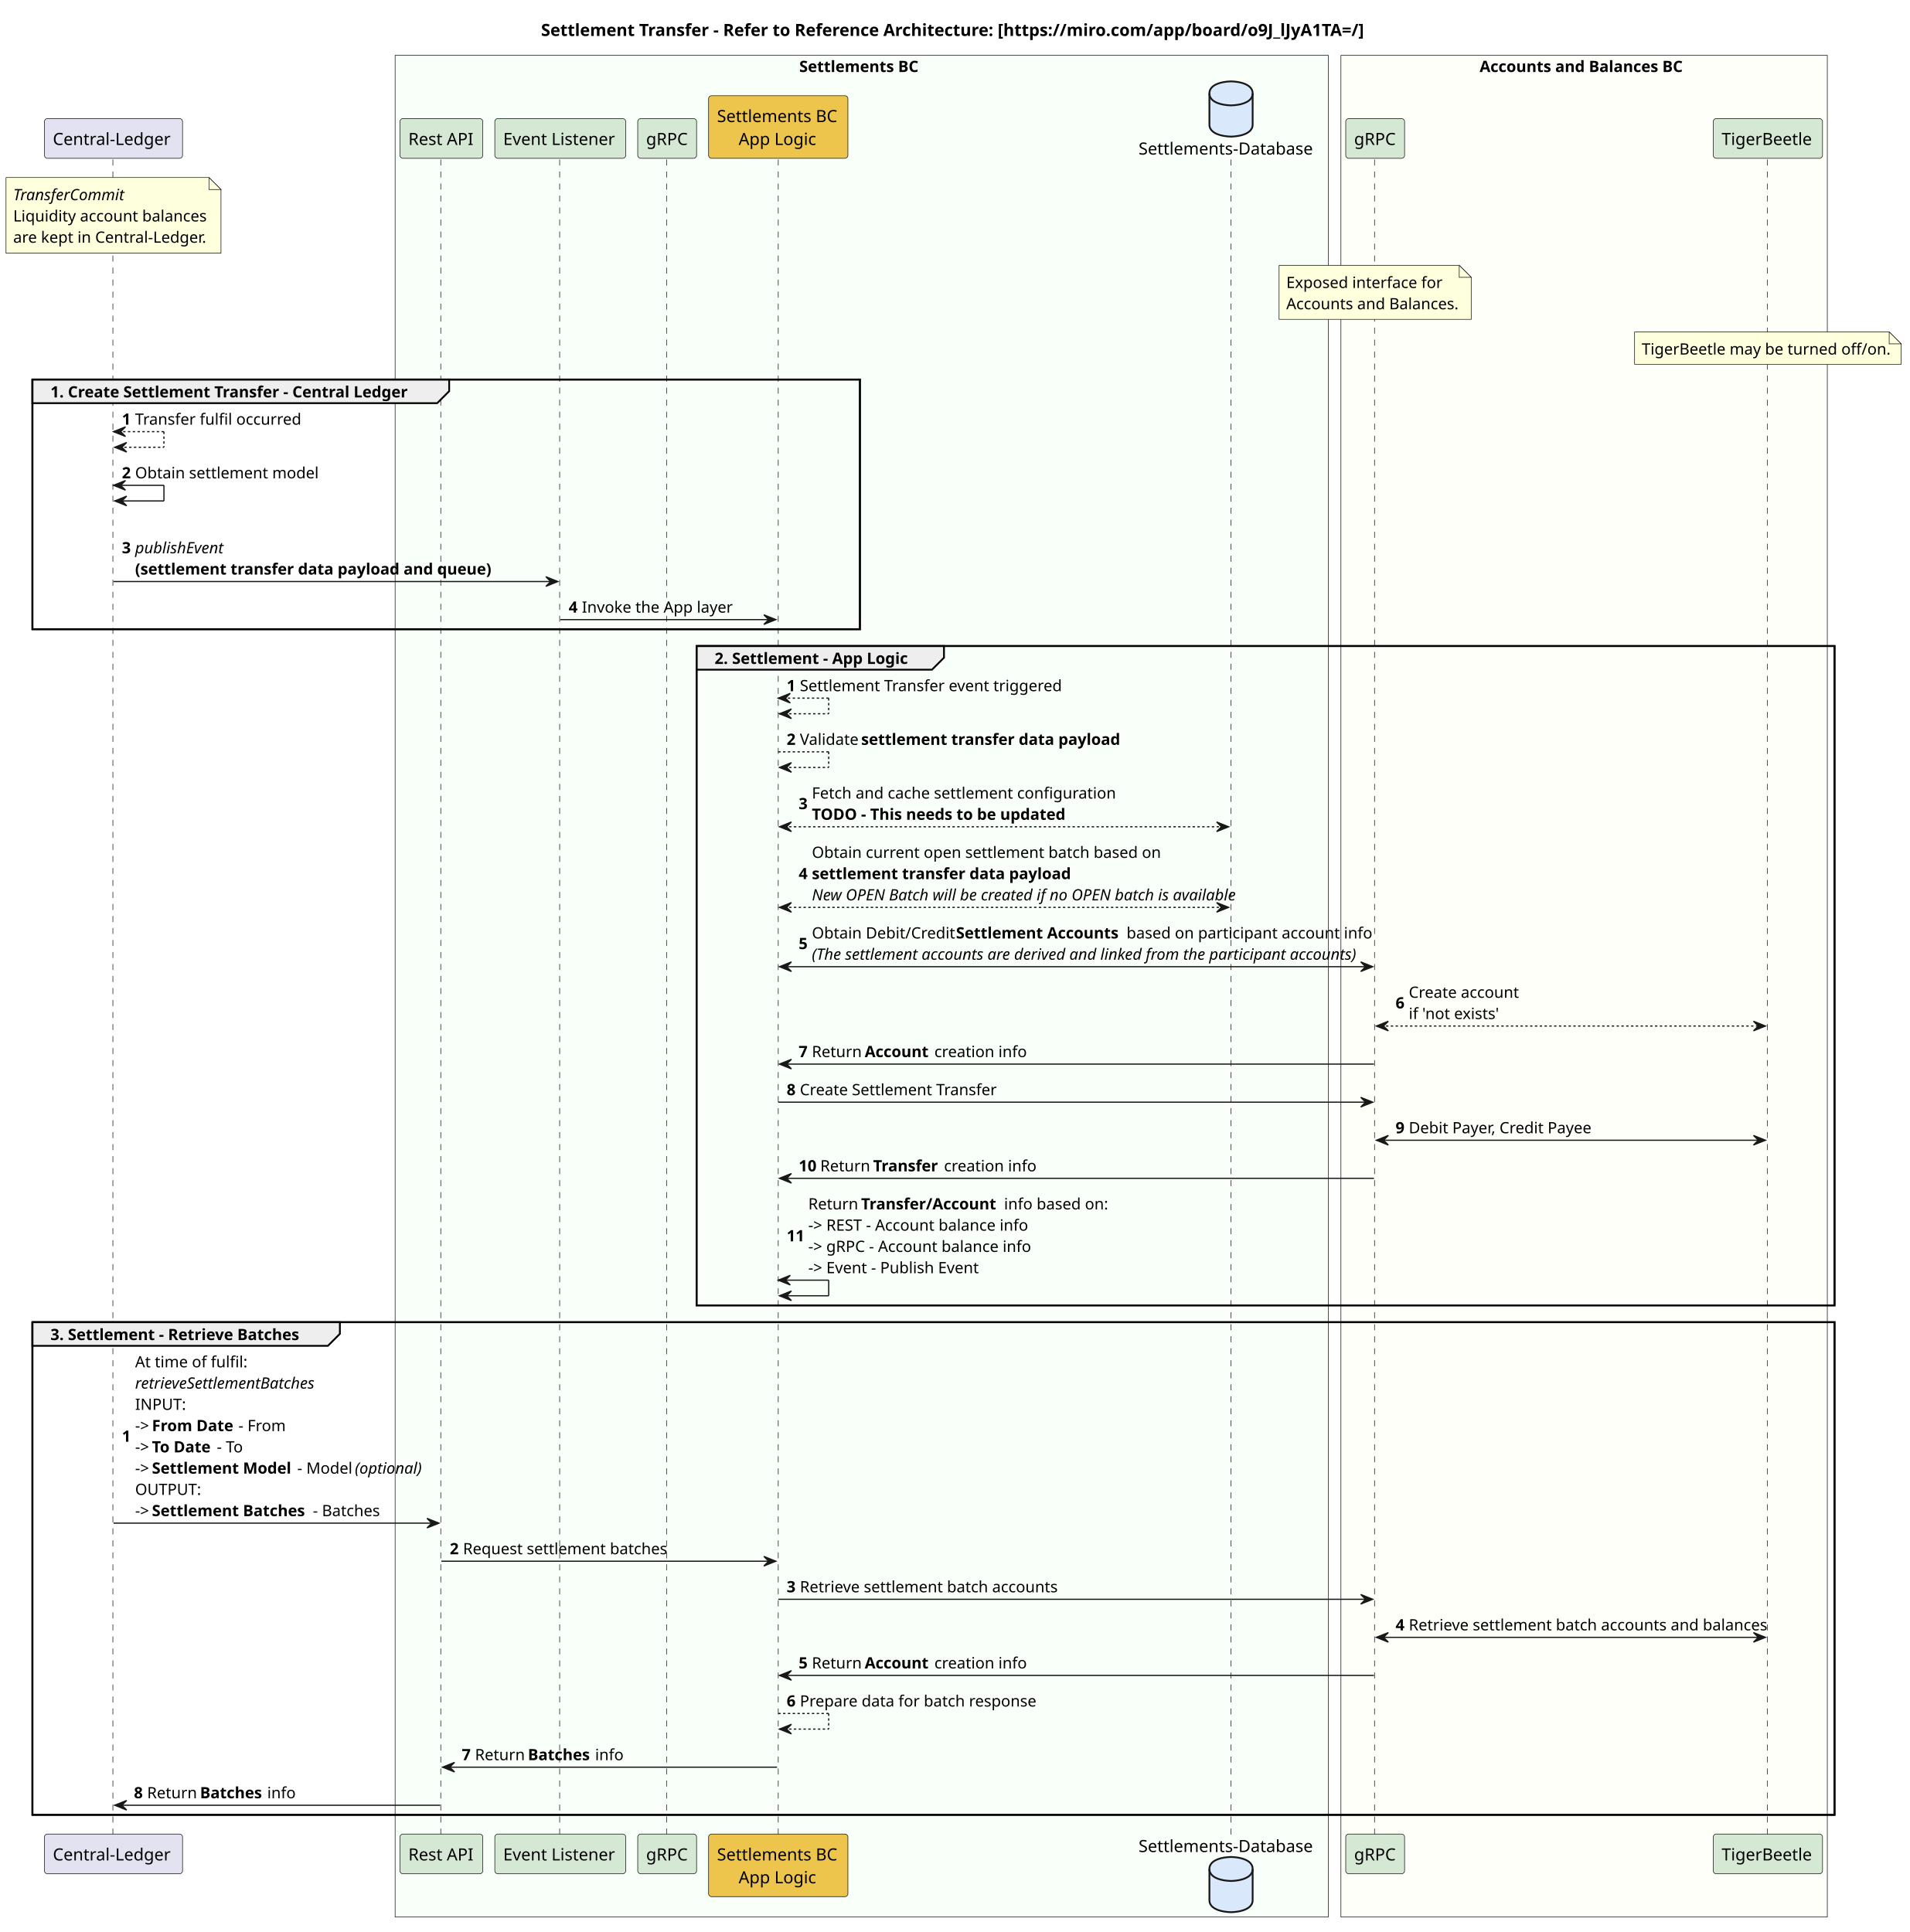
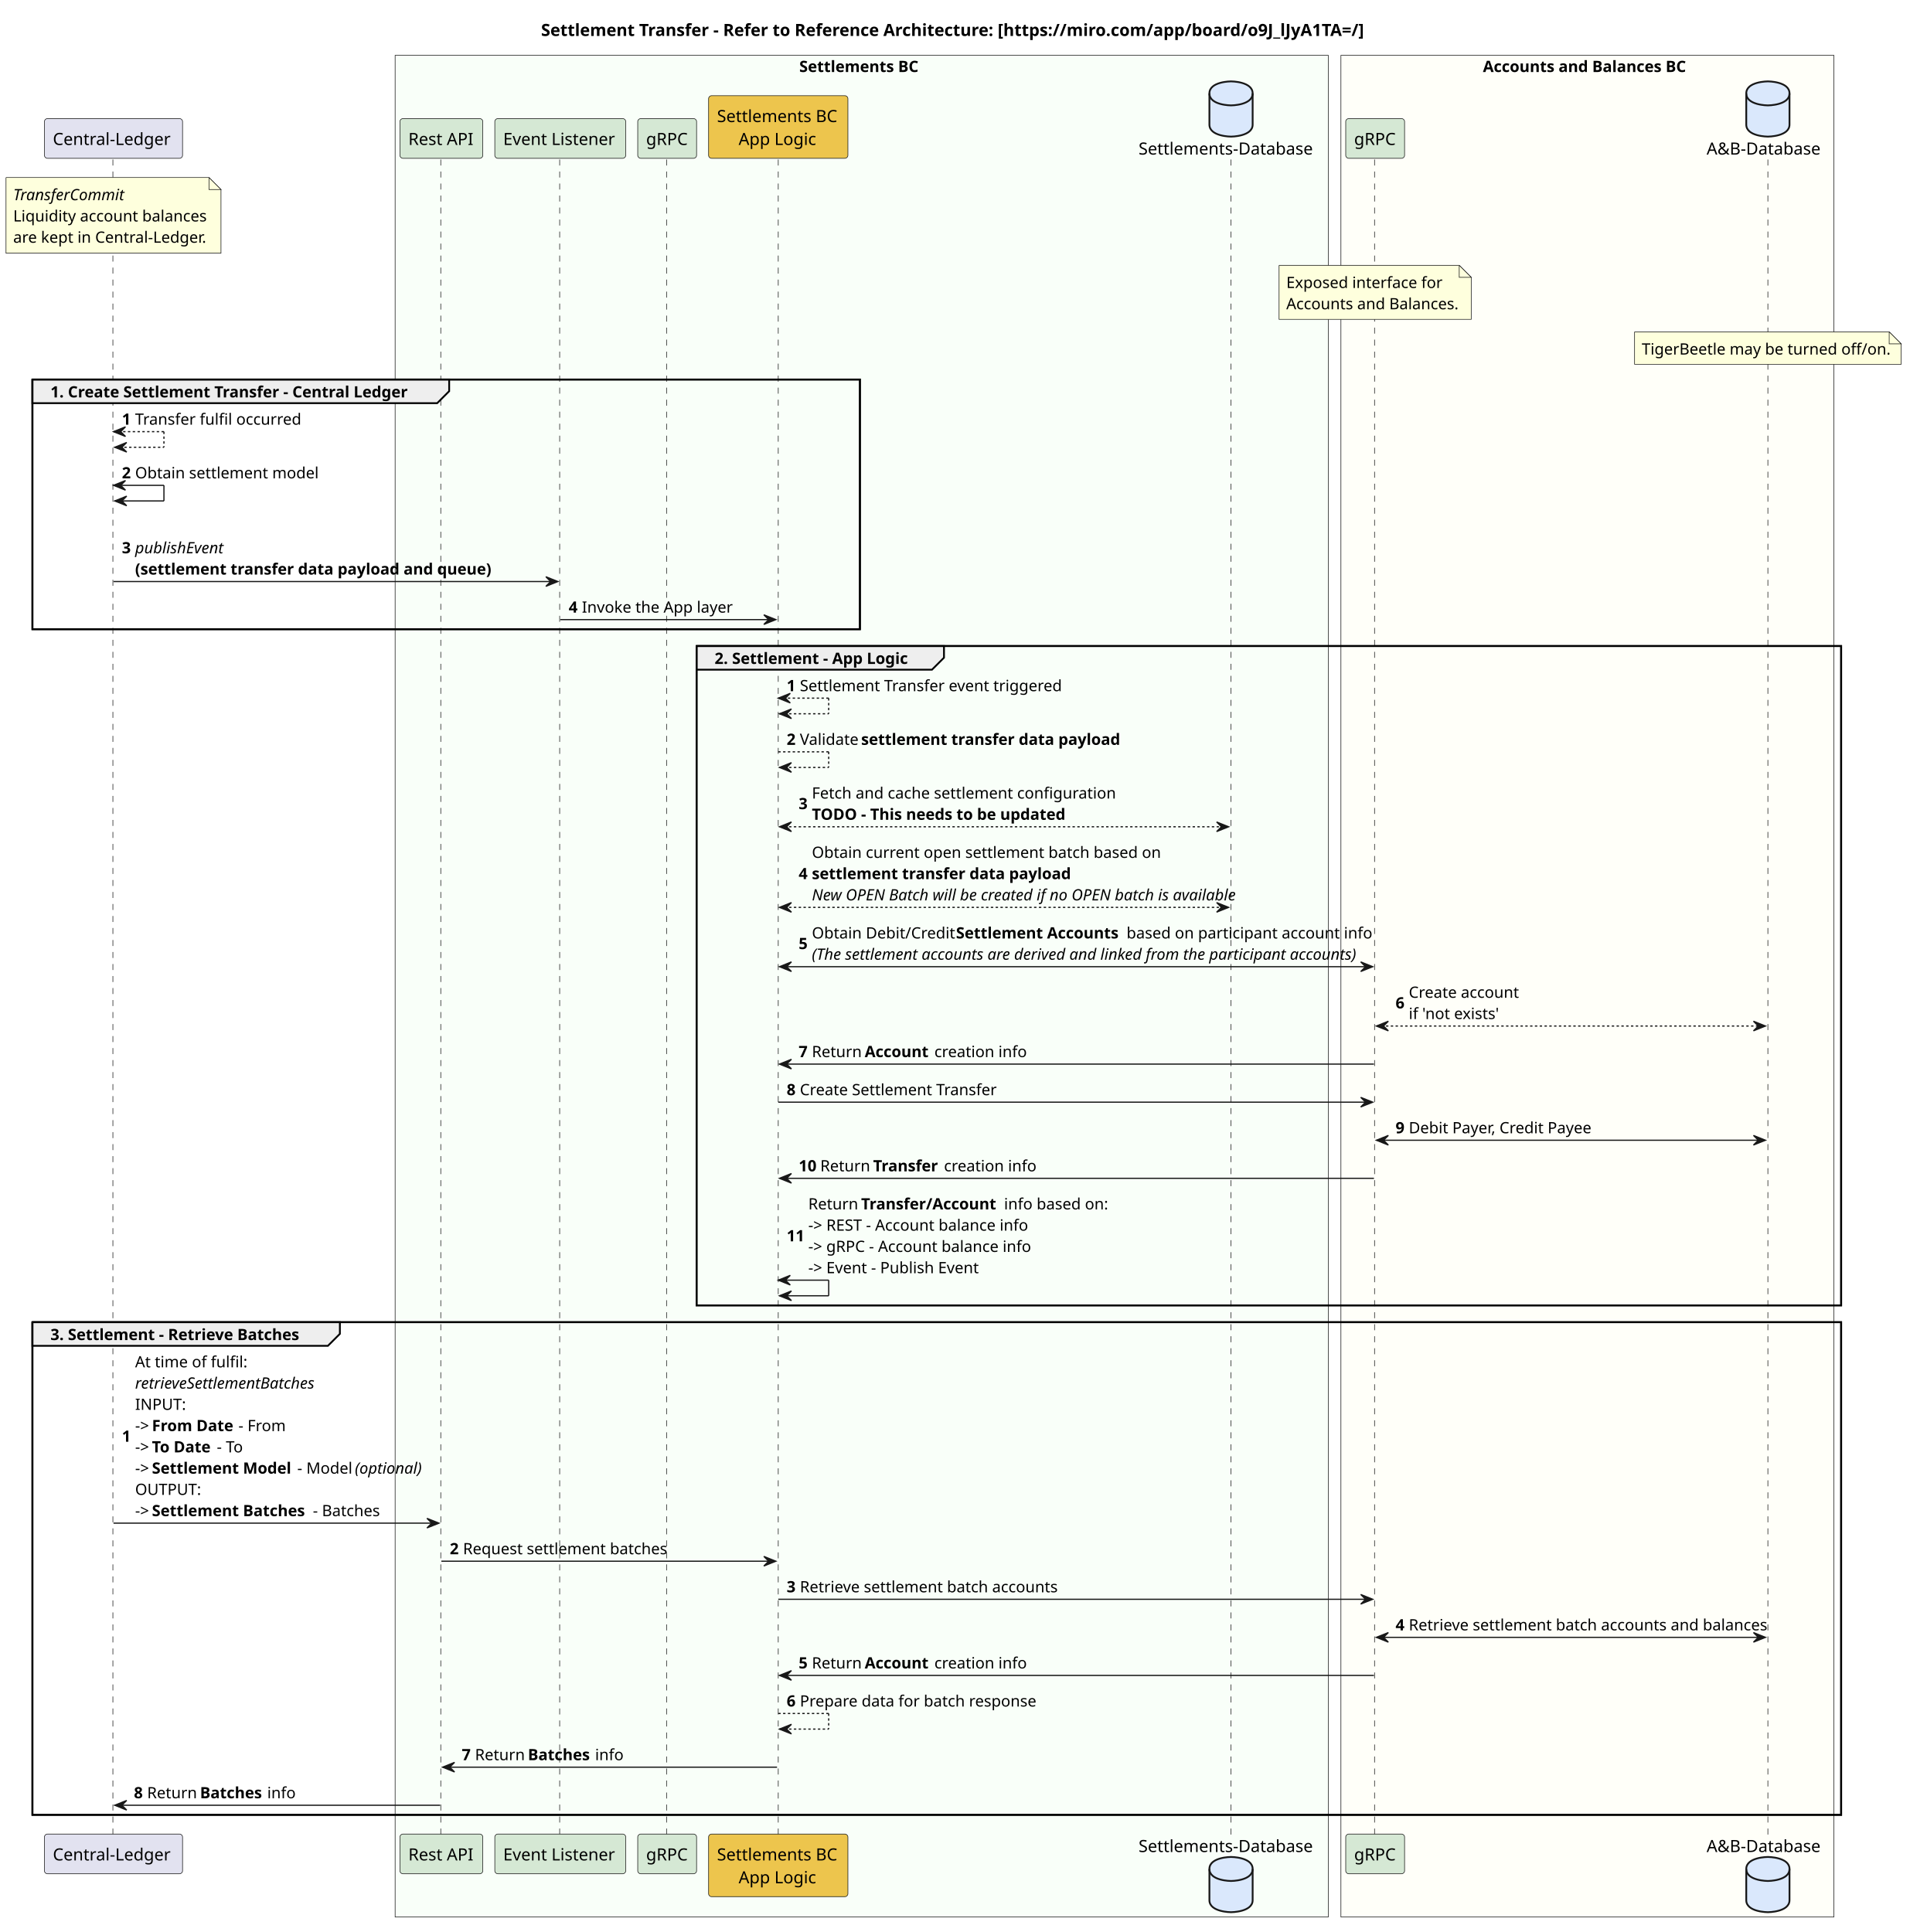
<svg xmlns="http://www.w3.org/2000/svg" contentStyleType="text/css" height="1609px" preserveAspectRatio="none" style="width:1590px;height:1609px;background:#FFFFFF;" version="1.1" viewBox="0 0 1590 1609" width="1590px" zoomAndPan="magnify">
  <defs />
  <g>
    <text fill="#000000" font-family="sans-serif" font-size="14" font-weight="bold" lengthAdjust="spacing" textLength="686" x="450.5" y="29.966">Settlement Transfer - Refer to Reference Architecture: [https://miro.com/app/board/o9J_lJyA1TA=/]</text>
    <rect fill="#F9FFF9" height="1550.437" style="stroke:#181818;stroke-width:0.5;" width="777" x="329" y="46.068" />
    <text fill="#000000" font-family="sans-serif" font-size="13" font-weight="bold" lengthAdjust="spacing" textLength="101" x="665.5" y="59.965">Settlements BC</text>
-     <rect fill="#FFFFF9" height="1550.437" style="stroke:#181818;stroke-width:0.5;" width="405" x="1116.5" y="46.068" />
-     <text fill="#000000" font-family="sans-serif" font-size="13" font-weight="bold" lengthAdjust="spacing" textLength="171" x="1232" y="59.965">Accounts and Balances BC</text>
+     <rect fill="#FFFFF9" height="1550.437" style="stroke:#181818;stroke-width:0.5;" width="410.5" x="1116.5" y="46.068" />
+     <text fill="#000000" font-family="sans-serif" font-size="13" font-weight="bold" lengthAdjust="spacing" textLength="171" x="1234.75" y="59.965">Accounts and Balances BC</text>
    <rect fill="none" height="207.942" style="stroke:#000000;stroke-width:1.5;" width="689" x="27" y="316.078" />
-     <rect fill="none" height="549.12" style="stroke:#000000;stroke-width:1.5;" width="947.5" x="580" y="538.02" />
-     <rect fill="none" height="410.296" style="stroke:#000000;stroke-width:1.5;" width="1500.5" x="27" y="1101.14" />
+     <rect fill="none" height="549.12" style="stroke:#000000;stroke-width:1.5;" width="953" x="580" y="538.02" />
+     <rect fill="none" height="410.296" style="stroke:#000000;stroke-width:1.5;" width="1506" x="27" y="1101.14" />
    <line style="stroke:#181818;stroke-width:0.5;stroke-dasharray:5.0,5.0;" x1="94" x2="94" y1="132.842" y2="1528.437" />
    <line style="stroke:#181818;stroke-width:0.5;stroke-dasharray:5.0,5.0;" x1="367" x2="367" y1="132.842" y2="1528.437" />
    <line style="stroke:#181818;stroke-width:0.5;stroke-dasharray:5.0,5.0;" x1="466" x2="466" y1="132.842" y2="1528.437" />
    <line style="stroke:#181818;stroke-width:0.5;stroke-dasharray:5.0,5.0;" x1="555" x2="555" y1="132.842" y2="1528.437" />
    <line style="stroke:#181818;stroke-width:0.5;stroke-dasharray:5.0,5.0;" x1="648" x2="648" y1="132.842" y2="1528.437" />
    <line style="stroke:#181818;stroke-width:0.5;stroke-dasharray:5.0,5.0;" x1="1025" x2="1025" y1="132.842" y2="1528.437" />
    <line style="stroke:#181818;stroke-width:0.5;stroke-dasharray:5.0,5.0;" x1="1144.5" x2="1144.5" y1="132.842" y2="1528.437" />
-     <line style="stroke:#181818;stroke-width:0.5;stroke-dasharray:5.0,5.0;" x1="1471.5" x2="1471.5" y1="132.842" y2="1528.437" />
+     <line style="stroke:#181818;stroke-width:0.5;stroke-dasharray:5.0,5.0;" x1="1472" x2="1472" y1="132.842" y2="1528.437" />
    <rect fill="#E2E2F0" height="33.068" rx="2.5" ry="2.5" style="stroke:#181818;stroke-width:0.5;" width="115" x="37" y="98.774" />
    <text fill="#000000" font-family="sans-serif" font-size="14" lengthAdjust="spacing" textLength="101" x="44" y="120.74">Central-Ledger</text>
    <rect fill="#E2E2F0" height="33.068" rx="2.5" ry="2.5" style="stroke:#181818;stroke-width:0.5;" width="115" x="37" y="1527.437" />
    <text fill="#000000" font-family="sans-serif" font-size="14" lengthAdjust="spacing" textLength="101" x="44" y="1549.403">Central-Ledger</text>
    <rect fill="#D5E8D4" height="33.068" rx="2.5" ry="2.5" style="stroke:#181818;stroke-width:0.5;" width="69" x="333" y="98.774" />
    <text fill="#000000" font-family="sans-serif" font-size="14" lengthAdjust="spacing" textLength="55" x="340" y="120.74">Rest API</text>
    <rect fill="#D5E8D4" height="33.068" rx="2.5" ry="2.5" style="stroke:#181818;stroke-width:0.5;" width="69" x="333" y="1527.437" />
    <text fill="#000000" font-family="sans-serif" font-size="14" lengthAdjust="spacing" textLength="55" x="340" y="1549.403">Rest API</text>
    <rect fill="#D5E8D4" height="33.068" rx="2.5" ry="2.5" style="stroke:#181818;stroke-width:0.5;" width="109" x="412" y="98.774" />
    <text fill="#000000" font-family="sans-serif" font-size="14" lengthAdjust="spacing" textLength="95" x="419" y="120.74">Event Listener</text>
    <rect fill="#D5E8D4" height="33.068" rx="2.5" ry="2.5" style="stroke:#181818;stroke-width:0.5;" width="109" x="412" y="1527.437" />
    <text fill="#000000" font-family="sans-serif" font-size="14" lengthAdjust="spacing" textLength="95" x="419" y="1549.403">Event Listener</text>
    <rect fill="#D5E8D4" height="33.068" rx="2.5" ry="2.5" style="stroke:#181818;stroke-width:0.5;" width="49" x="531" y="98.774" />
    <text fill="#000000" font-family="sans-serif" font-size="14" lengthAdjust="spacing" textLength="35" x="538" y="120.74">gRPC</text>
    <rect fill="#D5E8D4" height="33.068" rx="2.5" ry="2.5" style="stroke:#181818;stroke-width:0.5;" width="49" x="531" y="1527.437" />
    <text fill="#000000" font-family="sans-serif" font-size="14" lengthAdjust="spacing" textLength="35" x="538" y="1549.403">gRPC</text>
    <rect fill="#EDC54D" height="52.136" rx="2.5" ry="2.5" style="stroke:#181818;stroke-width:0.5;" width="116" x="590" y="79.706" />
    <text fill="#000000" font-family="sans-serif" font-size="14" lengthAdjust="spacing" textLength="102" x="597" y="101.672">Settlements BC</text>
    <text fill="#000000" font-family="sans-serif" font-size="14" lengthAdjust="spacing" textLength="66" x="615" y="120.74">App Logic</text>
    <rect fill="#EDC54D" height="52.136" rx="2.5" ry="2.5" style="stroke:#181818;stroke-width:0.5;" width="116" x="590" y="1527.437" />
    <text fill="#000000" font-family="sans-serif" font-size="14" lengthAdjust="spacing" textLength="102" x="597" y="1549.403">Settlements BC</text>
    <text fill="#000000" font-family="sans-serif" font-size="14" lengthAdjust="spacing" textLength="66" x="615" y="1568.47">App Logic</text>
    <text fill="#000000" font-family="sans-serif" font-size="14" lengthAdjust="spacing" textLength="148" x="948" y="128.74">Settlements-Database</text>
    <path d="M1007,77.774 C1007,67.774 1025,67.774 1025,67.774 C1025,67.774 1043,67.774 1043,77.774 L1043,103.774 C1043,113.774 1025,113.774 1025,113.774 C1025,113.774 1007,113.774 1007,103.774 L1007,77.774 " fill="#DAE8FC" style="stroke:#181818;stroke-width:1.5;" />
    <path d="M1007,77.774 C1007,87.774 1025,87.774 1025,87.774 C1025,87.774 1043,87.774 1043,77.774 " fill="none" style="stroke:#181818;stroke-width:1.5;" />
    <text fill="#000000" font-family="sans-serif" font-size="14" lengthAdjust="spacing" textLength="148" x="948" y="1542.403">Settlements-Database</text>
    <path d="M1007,1556.505 C1007,1546.505 1025,1546.505 1025,1546.505 C1025,1546.505 1043,1546.505 1043,1556.505 L1043,1582.505 C1043,1592.505 1025,1592.505 1025,1592.505 C1025,1592.505 1007,1592.505 1007,1582.505 L1007,1556.505 " fill="#DAE8FC" style="stroke:#181818;stroke-width:1.5;" />
    <path d="M1007,1556.505 C1007,1566.505 1025,1566.505 1025,1566.505 C1025,1566.505 1043,1566.505 1043,1556.505 " fill="none" style="stroke:#181818;stroke-width:1.5;" />
    <rect fill="#D5E8D4" height="33.068" rx="2.5" ry="2.5" style="stroke:#181818;stroke-width:0.5;" width="49" x="1120.5" y="98.774" />
    <text fill="#000000" font-family="sans-serif" font-size="14" lengthAdjust="spacing" textLength="35" x="1127.5" y="120.74">gRPC</text>
    <rect fill="#D5E8D4" height="33.068" rx="2.5" ry="2.5" style="stroke:#181818;stroke-width:0.5;" width="49" x="1120.5" y="1527.437" />
    <text fill="#000000" font-family="sans-serif" font-size="14" lengthAdjust="spacing" textLength="35" x="1127.5" y="1549.403">gRPC</text>
-     <rect fill="#D5E8D4" height="33.068" rx="2.5" ry="2.5" style="stroke:#181818;stroke-width:0.5;" width="91" x="1426.5" y="98.774" />
-     <text fill="#000000" font-family="sans-serif" font-size="14" lengthAdjust="spacing" textLength="77" x="1433.5" y="120.74">TigerBeetle</text>
-     <rect fill="#D5E8D4" height="33.068" rx="2.5" ry="2.5" style="stroke:#181818;stroke-width:0.5;" width="91" x="1426.5" y="1527.437" />
-     <text fill="#000000" font-family="sans-serif" font-size="14" lengthAdjust="spacing" textLength="77" x="1433.5" y="1549.403">TigerBeetle</text>
+     <text fill="#000000" font-family="sans-serif" font-size="14" lengthAdjust="spacing" textLength="96" x="1421" y="128.74">A&amp;B-Database</text>
+     <path d="M1454,77.774 C1454,67.774 1472,67.774 1472,67.774 C1472,67.774 1490,67.774 1490,77.774 L1490,103.774 C1490,113.774 1472,113.774 1472,113.774 C1472,113.774 1454,113.774 1454,103.774 L1454,77.774 " fill="#DAE8FC" style="stroke:#181818;stroke-width:1.5;" />
+     <path d="M1454,77.774 C1454,87.774 1472,87.774 1472,87.774 C1472,87.774 1490,87.774 1490,77.774 " fill="none" style="stroke:#181818;stroke-width:1.5;" />
+     <text fill="#000000" font-family="sans-serif" font-size="14" lengthAdjust="spacing" textLength="96" x="1421" y="1542.403">A&amp;B-Database</text>
+     <path d="M1454,1556.505 C1454,1546.505 1472,1546.505 1472,1546.505 C1472,1546.505 1490,1546.505 1490,1556.505 L1490,1582.505 C1490,1592.505 1472,1592.505 1472,1592.505 C1472,1592.505 1454,1592.505 1454,1582.505 L1454,1556.505 " fill="#DAE8FC" style="stroke:#181818;stroke-width:1.5;" />
+     <path d="M1454,1556.505 C1454,1566.505 1472,1566.505 1472,1566.505 C1472,1566.505 1490,1566.505 1490,1556.505 " fill="none" style="stroke:#181818;stroke-width:1.5;" />
    <path d="M5,147.842 L5,210.842 L184,210.842 L184,157.842 L174,147.842 L5,147.842 " fill="#FEFFDD" style="stroke:#181818;stroke-width:0.5;" />
    <path d="M174,147.842 L174,157.842 L184,157.842 L174,147.842 " fill="#FEFFDD" style="stroke:#181818;stroke-width:0.5;" />
    <text fill="#000000" font-family="sans-serif" font-size="13" font-style="italic" lengthAdjust="spacing" textLength="92" x="11" y="166.739">TransferCommit</text>
    <text fill="#000000" font-family="sans-serif" font-size="13" lengthAdjust="spacing" textLength="158" x="11" y="184.445">Liquidity account balances</text>
    <text fill="#000000" font-family="sans-serif" font-size="13" lengthAdjust="spacing" textLength="158" x="11" y="202.151">are kept in Central-Ledger.</text>
    <path d="M1065,220.96 L1065,265.96 L1225,265.96 L1225,230.96 L1215,220.96 L1065,220.96 " fill="#FEFFDD" style="stroke:#181818;stroke-width:0.5;" />
    <path d="M1215,220.96 L1215,230.96 L1225,230.96 L1215,220.96 " fill="#FEFFDD" style="stroke:#181818;stroke-width:0.5;" />
    <text fill="#000000" font-family="sans-serif" font-size="13" lengthAdjust="spacing" textLength="126" x="1071" y="239.857">Exposed interface for</text>
    <text fill="#000000" font-family="sans-serif" font-size="13" lengthAdjust="spacing" textLength="139" x="1071" y="257.563">Accounts and Balances.</text>
    <path d="M1361,276.372 L1361,303.372 L1583,303.372 L1583,286.372 L1573,276.372 L1361,276.372 " fill="#FEFFDD" style="stroke:#181818;stroke-width:0.5;" />
    <path d="M1573,276.372 L1573,286.372 L1583,286.372 L1573,276.372 " fill="#FEFFDD" style="stroke:#181818;stroke-width:0.5;" />
    <text fill="#000000" font-family="sans-serif" font-size="13" lengthAdjust="spacing" textLength="201" x="1367" y="295.269">TigerBeetle may be turned off/on.</text>
    <path d="M27,316.078 L374,316.078 L374,325.784 L364,335.784 L27,335.784 L27,316.078 " fill="#EEEEEE" style="stroke:#000000;stroke-width:1.5;" />
    <rect fill="none" height="207.942" style="stroke:#000000;stroke-width:1.5;" width="689" x="27" y="316.078" />
    <text fill="#000000" font-family="sans-serif" font-size="13" font-weight="bold" lengthAdjust="spacing" textLength="302" x="42" y="330.975">1. Create Settlement Transfer - Central Ledger</text>
    <line style="stroke:#181818;stroke-width:1.0;stroke-dasharray:2.0,2.0;" x1="94.5" x2="136.5" y1="359.49" y2="359.49" />
    <line style="stroke:#181818;stroke-width:1.0;stroke-dasharray:2.0,2.0;" x1="136.5" x2="136.5" y1="359.49" y2="372.49" />
    <line style="stroke:#181818;stroke-width:1.0;stroke-dasharray:2.0,2.0;" x1="95.5" x2="136.5" y1="372.49" y2="372.49" />
    <polygon fill="#181818" points="104.5,355.49,94.5,359.49,104.5,363.49,100.5,359.49" style="stroke:#181818;stroke-width:1.0;" />
    <polygon fill="#181818" points="105.5,368.49,95.5,372.49,105.5,376.49,101.5,372.49" style="stroke:#181818;stroke-width:1.0;" />
    <text fill="#000000" font-family="sans-serif" font-size="13" font-weight="bold" lengthAdjust="spacing" textLength="7" x="101.5" y="353.681">1</text>
    <text fill="#000000" font-family="sans-serif" font-size="13" lengthAdjust="spacing" textLength="133" x="112.5" y="353.681">Transfer fulfil occurred</text>
    <line style="stroke:#181818;stroke-width:1.0;" x1="94.5" x2="136.5" y1="404.196" y2="404.196" />
    <line style="stroke:#181818;stroke-width:1.0;" x1="136.5" x2="136.5" y1="404.196" y2="417.196" />
    <line style="stroke:#181818;stroke-width:1.0;" x1="95.5" x2="136.5" y1="417.196" y2="417.196" />
    <polygon fill="#181818" points="104.5,400.196,94.5,404.196,104.5,408.196,100.5,404.196" style="stroke:#181818;stroke-width:1.0;" />
    <polygon fill="#181818" points="105.5,413.196,95.5,417.196,105.5,421.196,101.5,417.196" style="stroke:#181818;stroke-width:1.0;" />
    <text fill="#000000" font-family="sans-serif" font-size="13" font-weight="bold" lengthAdjust="spacing" textLength="7" x="101.5" y="398.387">2</text>
    <text fill="#000000" font-family="sans-serif" font-size="13" lengthAdjust="spacing" textLength="150" x="112.5" y="398.387">Obtain settlement model</text>
    <polygon fill="#181818" points="454.5,480.314,464.5,484.314,454.5,488.314,458.5,484.314" style="stroke:#181818;stroke-width:1.0;" />
    <line style="stroke:#181818;stroke-width:1.0;" x1="94.5" x2="460.5" y1="484.314" y2="484.314" />
    <text fill="#000000" font-family="sans-serif" font-size="13" font-weight="bold" lengthAdjust="spacing" textLength="7" x="101.5" y="460.799">3</text>
    <text fill="#000000" font-family="sans-serif" font-size="13" lengthAdjust="spacing" textLength="3" x="112.5" y="443.093"> </text>
    <text fill="#000000" font-family="sans-serif" font-size="13" font-style="italic" lengthAdjust="spacing" textLength="75" x="112.5" y="460.799">publishEvent</text>
    <text fill="#000000" font-family="sans-serif" font-size="13" lengthAdjust="spacing" textLength="3" x="187.5" y="460.799"> </text>
    <text fill="#000000" font-family="sans-serif" font-size="13" font-weight="bold" lengthAdjust="spacing" textLength="299" x="112.5" y="478.505">(settlement transfer data payload and queue)</text>
    <polygon fill="#181818" points="636,512.02,646,516.02,636,520.02,640,516.02" style="stroke:#181818;stroke-width:1.0;" />
    <line style="stroke:#181818;stroke-width:1.0;" x1="466.5" x2="642" y1="516.02" y2="516.02" />
    <text fill="#000000" font-family="sans-serif" font-size="13" font-weight="bold" lengthAdjust="spacing" textLength="7" x="473.5" y="510.211">4</text>
    <text fill="#000000" font-family="sans-serif" font-size="13" lengthAdjust="spacing" textLength="123" x="484.5" y="510.211">Invoke the App layer</text>
    <path d="M580,538.02 L786,538.02 L786,547.726 L776,557.726 L580,557.726 L580,538.02 " fill="#EEEEEE" style="stroke:#000000;stroke-width:1.5;" />
-     <rect fill="none" height="549.12" style="stroke:#000000;stroke-width:1.5;" width="947.5" x="580" y="538.02" />
+     <rect fill="none" height="549.12" style="stroke:#000000;stroke-width:1.5;" width="953" x="580" y="538.02" />
    <text fill="#000000" font-family="sans-serif" font-size="13" font-weight="bold" lengthAdjust="spacing" textLength="161" x="595" y="552.917">2. Settlement - App Logic</text>
    <line style="stroke:#181818;stroke-width:1.0;stroke-dasharray:2.0,2.0;" x1="648" x2="690" y1="581.432" y2="581.432" />
    <line style="stroke:#181818;stroke-width:1.0;stroke-dasharray:2.0,2.0;" x1="690" x2="690" y1="581.432" y2="594.432" />
    <line style="stroke:#181818;stroke-width:1.0;stroke-dasharray:2.0,2.0;" x1="649" x2="690" y1="594.432" y2="594.432" />
    <polygon fill="#181818" points="658,577.432,648,581.432,658,585.432,654,581.432" style="stroke:#181818;stroke-width:1.0;" />
    <polygon fill="#181818" points="659,590.432,649,594.432,659,598.432,655,594.432" style="stroke:#181818;stroke-width:1.0;" />
    <text fill="#000000" font-family="sans-serif" font-size="13" font-weight="bold" lengthAdjust="spacing" textLength="7" x="655" y="575.623">1</text>
    <text fill="#000000" font-family="sans-serif" font-size="13" lengthAdjust="spacing" textLength="214" x="666" y="575.623">Settlement Transfer event triggered</text>
    <line style="stroke:#181818;stroke-width:1.0;stroke-dasharray:2.0,2.0;" x1="648" x2="690" y1="626.138" y2="626.138" />
    <line style="stroke:#181818;stroke-width:1.0;stroke-dasharray:2.0,2.0;" x1="690" x2="690" y1="626.138" y2="639.138" />
    <line style="stroke:#181818;stroke-width:1.0;stroke-dasharray:2.0,2.0;" x1="649" x2="690" y1="639.138" y2="639.138" />
    <polygon fill="#181818" points="659,635.138,649,639.138,659,643.138,655,639.138" style="stroke:#181818;stroke-width:1.0;" />
    <text fill="#000000" font-family="sans-serif" font-size="13" font-weight="bold" lengthAdjust="spacing" textLength="7" x="655" y="620.329">2</text>
    <text fill="#000000" font-family="sans-serif" font-size="13" lengthAdjust="spacing" textLength="48" x="666" y="620.329">Validate</text>
    <text fill="#000000" font-family="sans-serif" font-size="13" font-weight="bold" lengthAdjust="spacing" textLength="218" x="717" y="620.329">settlement transfer data payload</text>
    <polygon fill="#181818" points="659,684.55,649,688.55,659,692.55,655,688.55" style="stroke:#181818;stroke-width:1.0;" />
    <polygon fill="#181818" points="1013,684.55,1023,688.55,1013,692.55,1017,688.55" style="stroke:#181818;stroke-width:1.0;" />
    <line style="stroke:#181818;stroke-width:1.0;stroke-dasharray:2.0,2.0;" x1="653" x2="1019" y1="688.55" y2="688.55" />
    <text fill="#000000" font-family="sans-serif" font-size="13" font-weight="bold" lengthAdjust="spacing" textLength="7" x="665" y="673.888">3</text>
    <text fill="#000000" font-family="sans-serif" font-size="13" lengthAdjust="spacing" textLength="248" x="676" y="665.035">Fetch and cache settlement configuration</text>
    <text fill="#000000" font-family="sans-serif" font-size="13" font-weight="bold" lengthAdjust="spacing" textLength="211" x="676" y="682.741">TODO - This needs to be updated</text>
    <polygon fill="#181818" points="659,751.668,649,755.668,659,759.668,655,755.668" style="stroke:#181818;stroke-width:1.0;" />
    <polygon fill="#181818" points="1013,751.668,1023,755.668,1013,759.668,1017,755.668" style="stroke:#181818;stroke-width:1.0;" />
    <line style="stroke:#181818;stroke-width:1.0;stroke-dasharray:2.0,2.0;" x1="653" x2="1019" y1="755.668" y2="755.668" />
    <text fill="#000000" font-family="sans-serif" font-size="13" font-weight="bold" lengthAdjust="spacing" textLength="7" x="665" y="732.153">4</text>
    <text fill="#000000" font-family="sans-serif" font-size="13" lengthAdjust="spacing" textLength="285" x="676" y="714.447">Obtain current open settlement batch based on</text>
    <text fill="#000000" font-family="sans-serif" font-size="13" font-weight="bold" lengthAdjust="spacing" textLength="218" x="676" y="732.153">settlement transfer data payload</text>
    <text fill="#000000" font-family="sans-serif" font-size="13" font-style="italic" lengthAdjust="spacing" textLength="342" x="676" y="749.859">New OPEN Batch will be created if no OPEN batch is available</text>
    <polygon fill="#181818" points="659,801.08,649,805.08,659,809.08,655,805.08" style="stroke:#181818;stroke-width:1.0;" />
    <polygon fill="#181818" points="1133,801.08,1143,805.08,1133,809.08,1137,805.08" style="stroke:#181818;stroke-width:1.0;" />
    <line style="stroke:#181818;stroke-width:1.0;" x1="653" x2="1139" y1="805.08" y2="805.08" />
    <text fill="#000000" font-family="sans-serif" font-size="13" font-weight="bold" lengthAdjust="spacing" textLength="7" x="665" y="790.418">5</text>
    <text fill="#000000" font-family="sans-serif" font-size="13" lengthAdjust="spacing" textLength="117" x="676" y="781.565">Obtain Debit/Credit</text>
    <text fill="#000000" font-family="sans-serif" font-size="13" font-weight="bold" lengthAdjust="spacing" textLength="139" x="796" y="781.565">Settlement Accounts</text>
    <text fill="#000000" font-family="sans-serif" font-size="13" lengthAdjust="spacing" textLength="200" x="938" y="781.565">based on participant account info</text>
    <text fill="#000000" font-family="sans-serif" font-size="13" font-style="italic" lengthAdjust="spacing" textLength="446" x="676" y="799.271">(The settlement accounts are derived and linked from the participant accounts)</text>
    <polygon fill="#181818" points="1156,850.492,1146,854.492,1156,858.492,1152,854.492" style="stroke:#181818;stroke-width:1.0;" />
    <polygon fill="#181818" points="1460,850.492,1470,854.492,1460,858.492,1464,854.492" style="stroke:#181818;stroke-width:1.0;" />
    <line style="stroke:#181818;stroke-width:1.0;stroke-dasharray:2.0,2.0;" x1="1150" x2="1466" y1="854.492" y2="854.492" />
    <text fill="#000000" font-family="sans-serif" font-size="13" font-weight="bold" lengthAdjust="spacing" textLength="7" x="1162" y="839.83">6</text>
    <text fill="#000000" font-family="sans-serif" font-size="13" lengthAdjust="spacing" textLength="90" x="1173" y="830.977">Create account</text>
    <text fill="#000000" font-family="sans-serif" font-size="13" lengthAdjust="spacing" textLength="74" x="1173" y="848.683">if 'not exists'</text>
    <polygon fill="#181818" points="659,882.198,649,886.198,659,890.198,655,886.198" style="stroke:#181818;stroke-width:1.0;" />
    <line style="stroke:#181818;stroke-width:1.0;" x1="653" x2="1144" y1="886.198" y2="886.198" />
    <text fill="#000000" font-family="sans-serif" font-size="13" font-weight="bold" lengthAdjust="spacing" textLength="7" x="665" y="880.389">7</text>
    <text fill="#000000" font-family="sans-serif" font-size="13" lengthAdjust="spacing" textLength="41" x="676" y="880.389">Return</text>
    <text fill="#000000" font-family="sans-serif" font-size="13" font-weight="bold" lengthAdjust="spacing" textLength="55" x="720" y="880.389">Account</text>
    <text fill="#000000" font-family="sans-serif" font-size="13" lengthAdjust="spacing" textLength="75" x="778" y="880.389">creation info</text>
    <polygon fill="#181818" points="1133,913.904,1143,917.904,1133,921.904,1137,917.904" style="stroke:#181818;stroke-width:1.0;" />
    <line style="stroke:#181818;stroke-width:1.0;" x1="648" x2="1139" y1="917.904" y2="917.904" />
    <text fill="#000000" font-family="sans-serif" font-size="13" font-weight="bold" lengthAdjust="spacing" textLength="7" x="655" y="912.095">8</text>
    <text fill="#000000" font-family="sans-serif" font-size="13" lengthAdjust="spacing" textLength="160" x="666" y="912.095">Create Settlement Transfer</text>
    <polygon fill="#181818" points="1156,945.61,1146,949.61,1156,953.61,1152,949.61" style="stroke:#181818;stroke-width:1.0;" />
    <polygon fill="#181818" points="1460,945.61,1470,949.61,1460,953.61,1464,949.61" style="stroke:#181818;stroke-width:1.0;" />
    <line style="stroke:#181818;stroke-width:1.0;" x1="1150" x2="1466" y1="949.61" y2="949.61" />
    <text fill="#000000" font-family="sans-serif" font-size="13" font-weight="bold" lengthAdjust="spacing" textLength="7" x="1162" y="943.801">9</text>
    <text fill="#000000" font-family="sans-serif" font-size="13" lengthAdjust="spacing" textLength="150" x="1173" y="943.801">Debit Payer, Credit Payee</text>
    <polygon fill="#181818" points="659,977.316,649,981.316,659,985.316,655,981.316" style="stroke:#181818;stroke-width:1.0;" />
    <line style="stroke:#181818;stroke-width:1.0;" x1="653" x2="1144" y1="981.316" y2="981.316" />
    <text fill="#000000" font-family="sans-serif" font-size="13" font-weight="bold" lengthAdjust="spacing" textLength="14" x="665" y="975.507">10</text>
    <text fill="#000000" font-family="sans-serif" font-size="13" lengthAdjust="spacing" textLength="41" x="683" y="975.507">Return</text>
    <text fill="#000000" font-family="sans-serif" font-size="13" font-weight="bold" lengthAdjust="spacing" textLength="56" x="727" y="975.507">Transfer</text>
    <text fill="#000000" font-family="sans-serif" font-size="13" lengthAdjust="spacing" textLength="75" x="786" y="975.507">creation info</text>
    <line style="stroke:#181818;stroke-width:1.0;" x1="648" x2="690" y1="1066.14" y2="1066.14" />
    <line style="stroke:#181818;stroke-width:1.0;" x1="690" x2="690" y1="1066.14" y2="1079.14" />
    <line style="stroke:#181818;stroke-width:1.0;" x1="649" x2="690" y1="1079.14" y2="1079.14" />
    <polygon fill="#181818" points="658,1062.14,648,1066.14,658,1070.14,654,1066.14" style="stroke:#181818;stroke-width:1.0;" />
    <polygon fill="#181818" points="659,1075.14,649,1079.14,659,1083.14,655,1079.14" style="stroke:#181818;stroke-width:1.0;" />
    <text fill="#000000" font-family="sans-serif" font-size="13" font-weight="bold" lengthAdjust="spacing" textLength="14" x="655" y="1033.772">11</text>
    <text fill="#000000" font-family="sans-serif" font-size="13" lengthAdjust="spacing" textLength="41" x="673" y="1007.213">Return</text>
    <text fill="#000000" font-family="sans-serif" font-size="13" font-weight="bold" lengthAdjust="spacing" textLength="116" x="717" y="1007.213">Transfer/Account</text>
    <text fill="#000000" font-family="sans-serif" font-size="13" lengthAdjust="spacing" textLength="84" x="836" y="1007.213">info based on:</text>
    <text fill="#000000" font-family="sans-serif" font-size="13" lengthAdjust="spacing" textLength="177" x="673" y="1024.919">-&gt; REST - Account balance info</text>
    <text fill="#000000" font-family="sans-serif" font-size="13" lengthAdjust="spacing" textLength="180" x="673" y="1042.625">-&gt; gRPC - Account balance info</text>
    <text fill="#000000" font-family="sans-serif" font-size="13" lengthAdjust="spacing" textLength="139" x="673" y="1060.331">-&gt; Event - Publish Event</text>
    <path d="M27,1101.14 L283,1101.14 L283,1110.846 L273,1120.846 L27,1120.846 L27,1101.14 " fill="#EEEEEE" style="stroke:#000000;stroke-width:1.5;" />
-     <rect fill="none" height="410.296" style="stroke:#000000;stroke-width:1.5;" width="1500.5" x="27" y="1101.14" />
+     <rect fill="none" height="410.296" style="stroke:#000000;stroke-width:1.5;" width="1506" x="27" y="1101.14" />
    <text fill="#000000" font-family="sans-serif" font-size="13" font-weight="bold" lengthAdjust="spacing" textLength="211" x="42" y="1116.037">3. Settlement - Retrieve Batches</text>
    <polygon fill="#181818" points="355.5,1264.495,365.5,1268.495,355.5,1272.495,359.5,1268.495" style="stroke:#181818;stroke-width:1.0;" />
    <line style="stroke:#181818;stroke-width:1.0;" x1="94.5" x2="361.5" y1="1268.495" y2="1268.495" />
    <text fill="#000000" font-family="sans-serif" font-size="13" font-weight="bold" lengthAdjust="spacing" textLength="7" x="101.5" y="1200.715">1</text>
    <text fill="#000000" font-family="sans-serif" font-size="13" lengthAdjust="spacing" textLength="89" x="112.5" y="1138.743">At time of fulfil:</text>
    <text fill="#000000" font-family="sans-serif" font-size="13" font-style="italic" lengthAdjust="spacing" textLength="145" x="112.5" y="1156.449">retrieveSettlementBatches</text>
    <text fill="#000000" font-family="sans-serif" font-size="13" lengthAdjust="spacing" textLength="3" x="257.5" y="1156.449"> </text>
    <text fill="#000000" font-family="sans-serif" font-size="13" lengthAdjust="spacing" textLength="42" x="112.5" y="1174.156">INPUT:</text>
    <text fill="#000000" font-family="sans-serif" font-size="13" lengthAdjust="spacing" textLength="11" x="112.5" y="1191.861">-&gt;</text>
    <text fill="#000000" font-family="sans-serif" font-size="13" font-weight="bold" lengthAdjust="spacing" textLength="69" x="126.5" y="1191.861">From Date</text>
    <text fill="#000000" font-family="sans-serif" font-size="13" lengthAdjust="spacing" textLength="39" x="198.5" y="1191.861">- From</text>
    <text fill="#000000" font-family="sans-serif" font-size="13" lengthAdjust="spacing" textLength="11" x="112.5" y="1209.568">-&gt;</text>
    <text fill="#000000" font-family="sans-serif" font-size="13" font-weight="bold" lengthAdjust="spacing" textLength="51" x="126.5" y="1209.568">To Date</text>
    <text fill="#000000" font-family="sans-serif" font-size="13" lengthAdjust="spacing" textLength="22" x="180.5" y="1209.568">- To</text>
    <text fill="#000000" font-family="sans-serif" font-size="13" lengthAdjust="spacing" textLength="11" x="112.5" y="1227.274">-&gt;</text>
    <text fill="#000000" font-family="sans-serif" font-size="13" font-weight="bold" lengthAdjust="spacing" textLength="118" x="126.5" y="1227.274">Settlement Model</text>
    <text fill="#000000" font-family="sans-serif" font-size="13" lengthAdjust="spacing" textLength="45" x="247.5" y="1227.274">- Model</text>
    <text fill="#000000" font-family="sans-serif" font-size="13" font-style="italic" lengthAdjust="spacing" textLength="55" x="295.5" y="1227.274">(optional)</text>
    <text fill="#000000" font-family="sans-serif" font-size="13" lengthAdjust="spacing" textLength="55" x="112.5" y="1244.979">OUTPUT:</text>
    <text fill="#000000" font-family="sans-serif" font-size="13" lengthAdjust="spacing" textLength="11" x="112.5" y="1262.686">-&gt;</text>
    <text fill="#000000" font-family="sans-serif" font-size="13" font-weight="bold" lengthAdjust="spacing" textLength="131" x="126.5" y="1262.686">Settlement Batches</text>
    <text fill="#000000" font-family="sans-serif" font-size="13" lengthAdjust="spacing" textLength="54" x="260.5" y="1262.686">- Batches</text>
    <polygon fill="#181818" points="636,1296.201,646,1300.201,636,1304.201,640,1300.201" style="stroke:#181818;stroke-width:1.0;" />
    <line style="stroke:#181818;stroke-width:1.0;" x1="367.5" x2="642" y1="1300.201" y2="1300.201" />
    <text fill="#000000" font-family="sans-serif" font-size="13" font-weight="bold" lengthAdjust="spacing" textLength="7" x="374.5" y="1294.392">2</text>
    <text fill="#000000" font-family="sans-serif" font-size="13" lengthAdjust="spacing" textLength="167" x="385.5" y="1294.392">Request settlement batches</text>
    <polygon fill="#181818" points="1133,1327.907,1143,1331.907,1133,1335.907,1137,1331.907" style="stroke:#181818;stroke-width:1.0;" />
    <line style="stroke:#181818;stroke-width:1.0;" x1="648" x2="1139" y1="1331.907" y2="1331.907" />
    <text fill="#000000" font-family="sans-serif" font-size="13" font-weight="bold" lengthAdjust="spacing" textLength="7" x="655" y="1326.098">3</text>
    <text fill="#000000" font-family="sans-serif" font-size="13" lengthAdjust="spacing" textLength="211" x="666" y="1326.098">Retrieve settlement batch accounts</text>
    <polygon fill="#181818" points="1156,1359.613,1146,1363.613,1156,1367.613,1152,1363.613" style="stroke:#181818;stroke-width:1.0;" />
    <polygon fill="#181818" points="1460,1359.613,1470,1363.613,1460,1367.613,1464,1363.613" style="stroke:#181818;stroke-width:1.0;" />
    <line style="stroke:#181818;stroke-width:1.0;" x1="1150" x2="1466" y1="1363.613" y2="1363.613" />
    <text fill="#000000" font-family="sans-serif" font-size="13" font-weight="bold" lengthAdjust="spacing" textLength="7" x="1162" y="1357.804">4</text>
    <text fill="#000000" font-family="sans-serif" font-size="13" lengthAdjust="spacing" textLength="292" x="1173" y="1357.804">Retrieve settlement batch accounts and balances</text>
    <polygon fill="#181818" points="659,1391.319,649,1395.319,659,1399.319,655,1395.319" style="stroke:#181818;stroke-width:1.0;" />
    <line style="stroke:#181818;stroke-width:1.0;" x1="653" x2="1144" y1="1395.319" y2="1395.319" />
    <text fill="#000000" font-family="sans-serif" font-size="13" font-weight="bold" lengthAdjust="spacing" textLength="7" x="665" y="1389.51">5</text>
    <text fill="#000000" font-family="sans-serif" font-size="13" lengthAdjust="spacing" textLength="41" x="676" y="1389.51">Return</text>
    <text fill="#000000" font-family="sans-serif" font-size="13" font-weight="bold" lengthAdjust="spacing" textLength="55" x="720" y="1389.51">Account</text>
    <text fill="#000000" font-family="sans-serif" font-size="13" lengthAdjust="spacing" textLength="75" x="778" y="1389.51">creation info</text>
    <line style="stroke:#181818;stroke-width:1.0;stroke-dasharray:2.0,2.0;" x1="648" x2="690" y1="1427.025" y2="1427.025" />
    <line style="stroke:#181818;stroke-width:1.0;stroke-dasharray:2.0,2.0;" x1="690" x2="690" y1="1427.025" y2="1440.025" />
    <line style="stroke:#181818;stroke-width:1.0;stroke-dasharray:2.0,2.0;" x1="649" x2="690" y1="1440.025" y2="1440.025" />
    <polygon fill="#181818" points="659,1436.025,649,1440.025,659,1444.025,655,1440.025" style="stroke:#181818;stroke-width:1.0;" />
    <text fill="#000000" font-family="sans-serif" font-size="13" font-weight="bold" lengthAdjust="spacing" textLength="7" x="655" y="1421.216">6</text>
    <text fill="#000000" font-family="sans-serif" font-size="13" lengthAdjust="spacing" textLength="192" x="666" y="1421.216">Prepare data for batch response</text>
    <polygon fill="#181818" points="378.5,1467.731,368.5,1471.731,378.5,1475.731,374.5,1471.731" style="stroke:#181818;stroke-width:1.0;" />
    <line style="stroke:#181818;stroke-width:1.0;" x1="372.5" x2="647" y1="1471.731" y2="1471.731" />
    <text fill="#000000" font-family="sans-serif" font-size="13" font-weight="bold" lengthAdjust="spacing" textLength="7" x="384.5" y="1465.922">7</text>
    <text fill="#000000" font-family="sans-serif" font-size="13" lengthAdjust="spacing" textLength="41" x="395.5" y="1465.922">Return</text>
    <text fill="#000000" font-family="sans-serif" font-size="13" font-weight="bold" lengthAdjust="spacing" textLength="53" x="439.5" y="1465.922">Batches</text>
    <text fill="#000000" font-family="sans-serif" font-size="13" lengthAdjust="spacing" textLength="23" x="495.5" y="1465.922">info</text>
    <polygon fill="#181818" points="105.5,1499.437,95.5,1503.437,105.5,1507.437,101.5,1503.437" style="stroke:#181818;stroke-width:1.0;" />
    <line style="stroke:#181818;stroke-width:1.0;" x1="99.5" x2="366.5" y1="1503.437" y2="1503.437" />
    <text fill="#000000" font-family="sans-serif" font-size="13" font-weight="bold" lengthAdjust="spacing" textLength="7" x="111.5" y="1497.628">8</text>
    <text fill="#000000" font-family="sans-serif" font-size="13" lengthAdjust="spacing" textLength="41" x="122.5" y="1497.628">Return</text>
    <text fill="#000000" font-family="sans-serif" font-size="13" font-weight="bold" lengthAdjust="spacing" textLength="53" x="166.5" y="1497.628">Batches</text>
    <text fill="#000000" font-family="sans-serif" font-size="13" lengthAdjust="spacing" textLength="23" x="222.5" y="1497.628">info</text>
  </g>
</svg>
